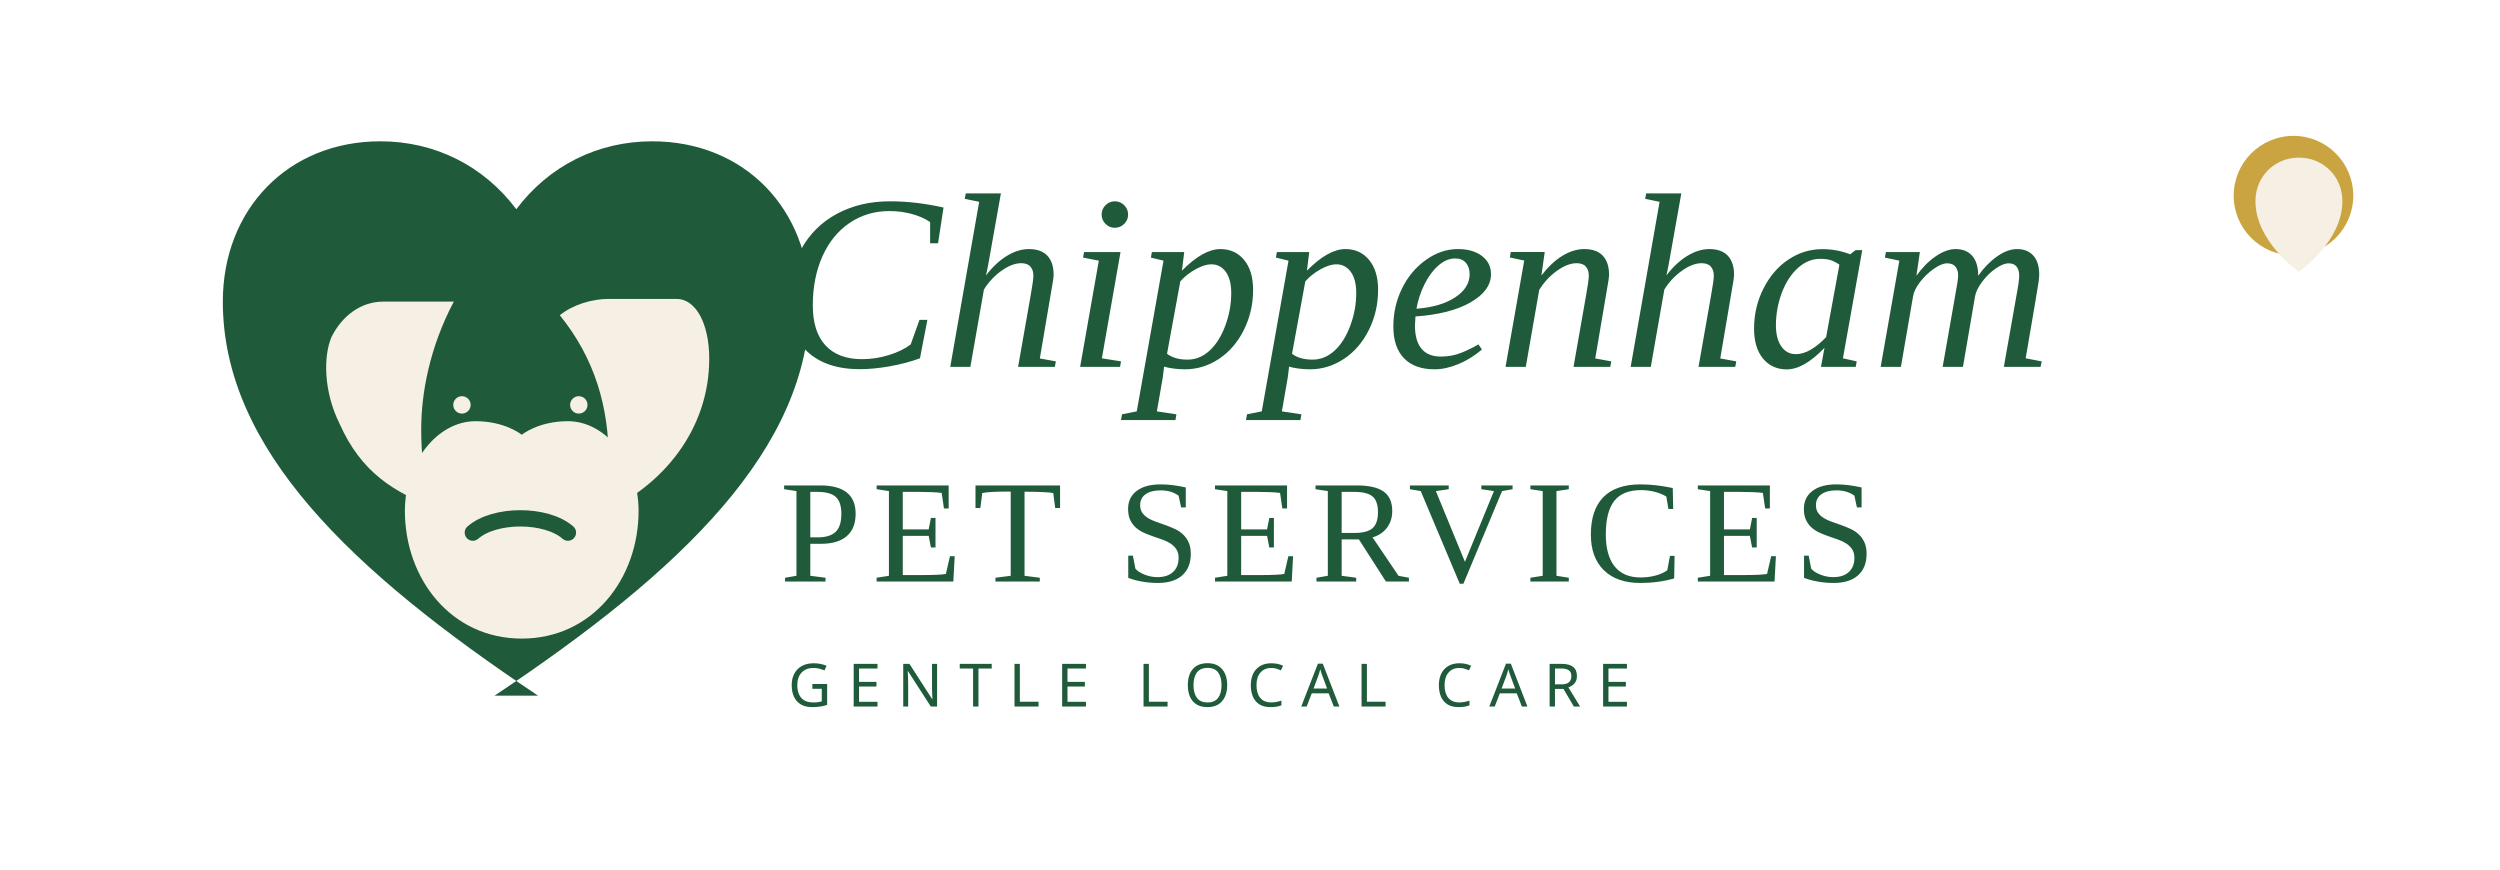
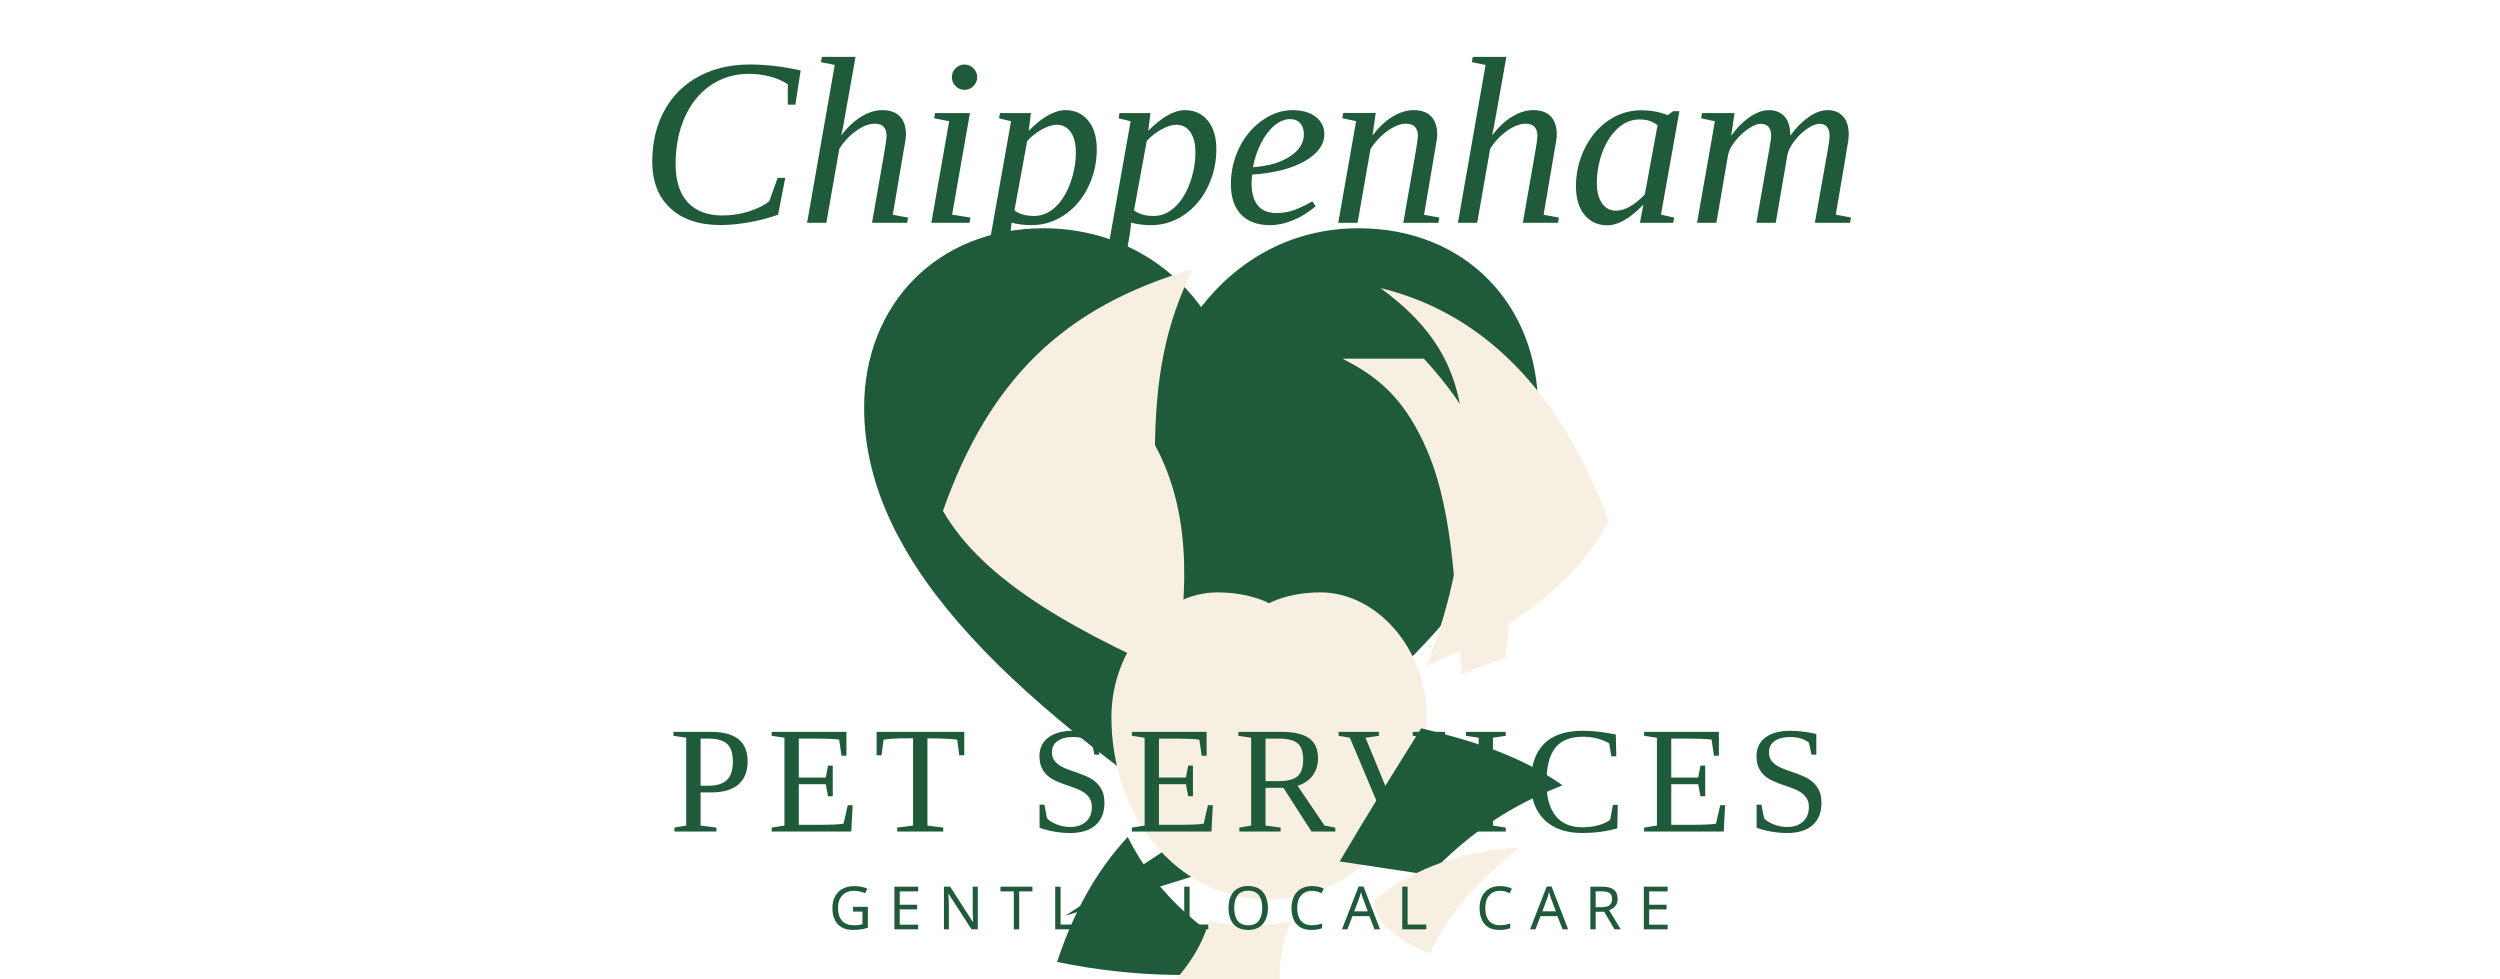
- <svg xmlns="http://www.w3.org/2000/svg" viewBox="0 0 920 320" role="img" aria-label="Chippenham Pet Services logo">
-   <g transform="translate(30 20)">
-     <path d="M168 236C99 190 52 145 52 91c0-34 24-59 58-59 20 0 38 9 50 25 12-16 30-25 50-25 34 0 58 25 58 59 0 54-47 99-116 145Z" fill="#1f5b3a" />
-     <path d="M111 91c-8 0-15 5-19 13-3 7-3 20 3 32 8 18 20 25 35 31-4-10-5-19-5-29 0-13 3-30 12-47-8 0-17 0-26 0Z" fill="#f6efe4" />
-     <path d="M194 90c-6 0-13 2-18 6 13 16 18 34 18 53 0 7-1 13-3 20 23-10 40-31 40-57 0-13-5-22-12-22-9 0-16 0-25 0Z" fill="#f6efe4" />
-     <path d="M145 135c-14 0-26 15-26 33 0 25 17 47 43 47s43-22 43-47c0-18-12-33-26-33-11 0-17 5-17 5s-6-5-17-5Z" fill="#f6efe4" />
-     <circle cx="140" cy="129" r="3.2" fill="#f6efe4" />
-     <circle cx="183" cy="129" r="3.2" fill="#f6efe4" />
-     <path d="M144 176c8-7 27-7 35 0" fill="none" stroke="#1f5b3a" stroke-width="6" stroke-linecap="round" />
+ <svg xmlns="http://www.w3.org/2000/svg" viewBox="0 0 920 360" role="img" aria-label="Chippenham Pet Services logo">
+   <g fill="#1f5b3a">
+     <text x="460" y="82" text-anchor="middle" font-size="88" font-family="Georgia, Times New Roman, serif" font-style="italic">Chippenham</text>
+   </g>
+   <g transform="translate(250 98)">
+     <path d="M210 218C126 163 68 111 68 52c0-38 27-66 66-66 24 0 45 11 58 29 14-18 34-29 58-29 39 0 66 28 66 66 0 59-58 111-142 166l-32 21Z" fill="#1f5b3a" />
+     <path d="M97 90c17-48 44-75 92-89-10 20-14 40-14 69 0 33 7 58 18 85-47-20-81-39-96-65Z" fill="#f7efe1" />
+     <path d="M258 8c37 9 66 37 84 86-12 22-34 39-67 53 9-23 14-46 14-74 0-27-5-46-31-65Z" fill="#f7efe1" />
+     <path d="M198 120c-20 0-39 20-39 46 0 35 23 67 58 67s58-32 58-67c0-26-19-46-39-46-12 0-19 4-19 4s-7-4-19-4Z" fill="#f7efe1" />
+     <path d="M131 33c17 3 32 13 43 31 14 24 14 54 8 86l-15-8c3-23 1-45-7-64-6-15-16-28-29-45Z" fill="#f7efe1" />
+     <path d="M274 34c11 12 20 25 25 41 8 22 8 45 5 69l-16 6c-3-33-3-63-15-87-7-14-15-22-29-29Z" fill="#f7efe1" />
+     <path d="M165 210c11 22 29 37 52 48-21 4-49 4-78-2 6-18 14-33 26-46Z" fill="#1f5b3a" />
+     <path d="M273 170c16 4 35 9 52 21-18 7-34 17-49 33l-33-5c10-17 20-33 30-49Z" fill="#1f5b3a" />
+     <path d="M195 241c10 2 20 2 30 0-7 18-5 34 5 52-24 0-45-6-61-18 14-11 22-21 26-34Z" fill="#f7efe1" />
+     <path d="M256 233c15-12 33-18 53-19-15 12-26 24-33 39-13-6-21-12-20-20Z" fill="#f7efe1" />
  </g>
  <g fill="#1f5b3a">
-     <text x="285" y="135" font-size="92" font-family="Georgia, Times New Roman, serif" font-style="italic">Chippenham</text>
-     <text x="287" y="214" font-size="54" font-family="Georgia, Times New Roman, serif" letter-spacing="4">PET SERVICES</text>
-     <text x="290" y="260" font-size="22" font-family="Trebuchet MS, Segoe UI, sans-serif" letter-spacing="6">GENTLE LOCAL CARE</text>
+     <text x="460" y="306" text-anchor="middle" font-size="56" font-family="Georgia, Times New Roman, serif" letter-spacing="5">PET SERVICES</text>
+     <text x="460" y="342" text-anchor="middle" font-size="22" font-family="Trebuchet MS, Segoe UI, sans-serif" letter-spacing="6">GENTLE LOCAL CARE</text>
  </g>
-   <circle cx="844" cy="72" r="22" fill="#c9a441" />
-   <path d="M846 58c-9 0-16 7-16 16 0 15 16 26 16 26s16-11 16-26c0-9-7-16-16-16Z" fill="#f6efe4" />
</svg>
